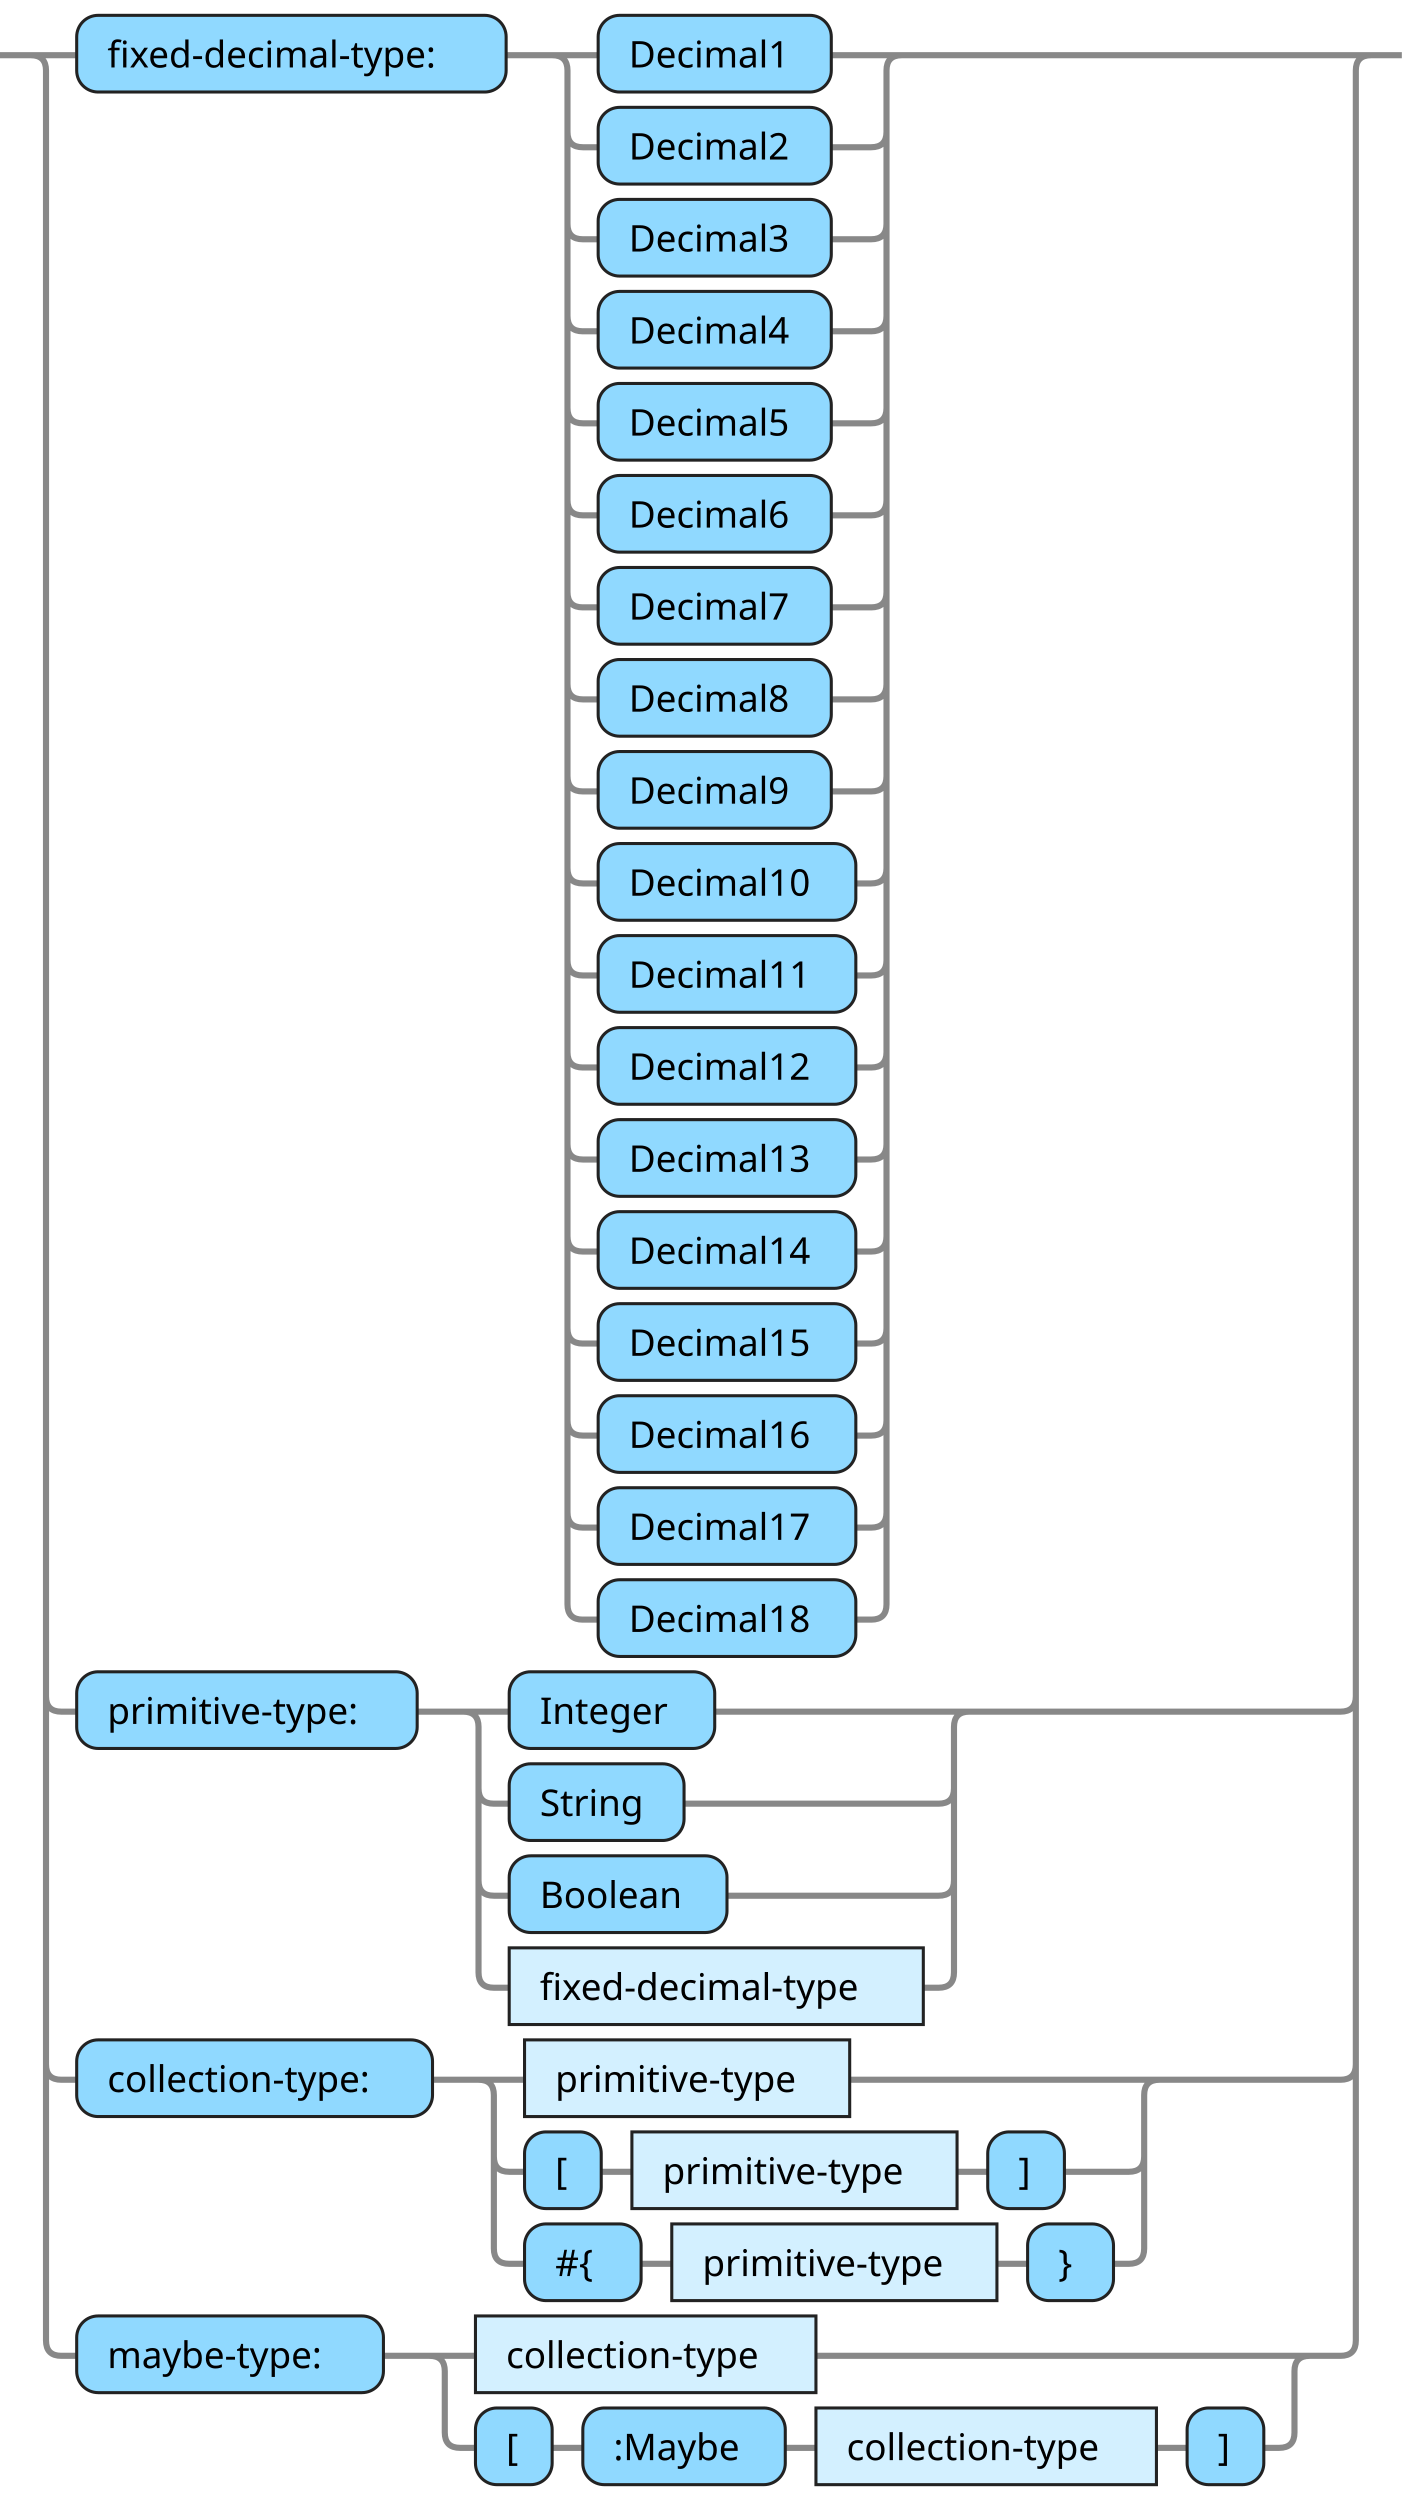
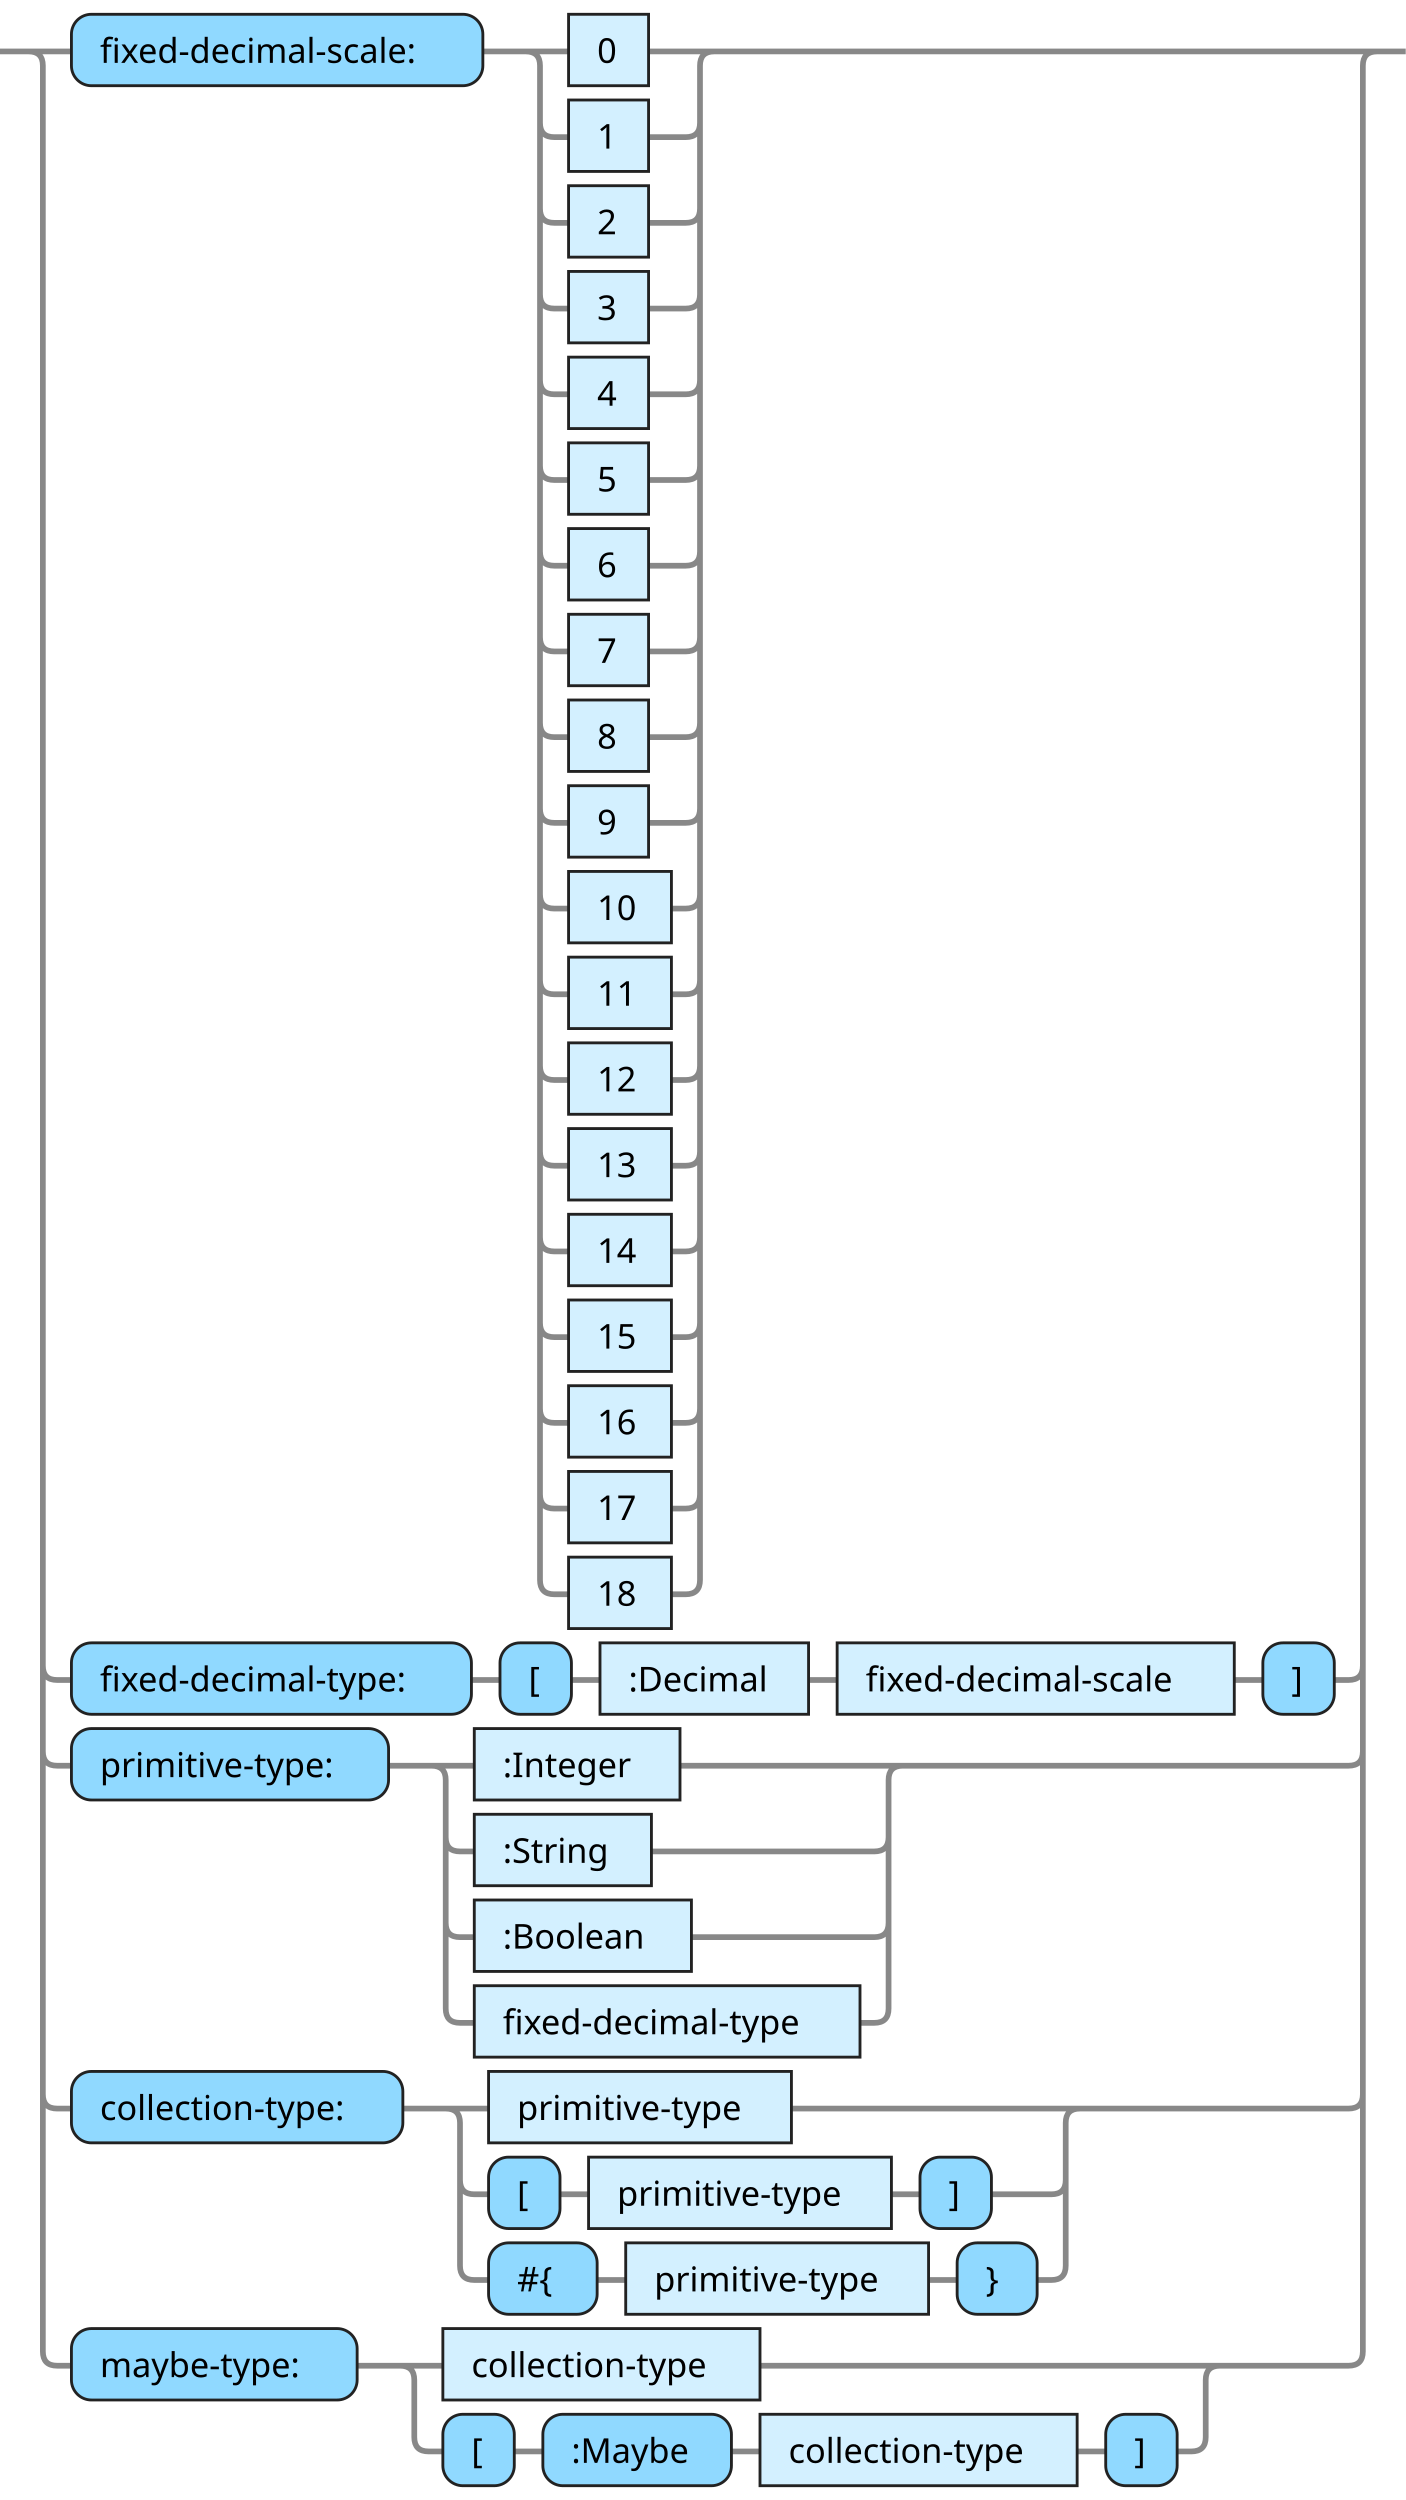
- <svg xmlns="http://www.w3.org/2000/svg" xmlns:xlink="http://www.w3.org/1999/xlink" version="1.1" width="457" height="815" viewbox="0 0 457 815">
+ <svg xmlns="http://www.w3.org/2000/svg" xmlns:xlink="http://www.w3.org/1999/xlink" version="1.1" width="492" height="875" viewbox="0 0 492 875">
  <defs>
    <style type="text/css">.c{fill: none; stroke: #888888; stroke-width: 2px;}.j{fill:#000000;font-family:Verdana,Sans-serif;font-size:12px;}.l{fill:#90d9ff;stroke:#222222;}.r{fill:#d3f0ff;stroke:#222222;}</style>
  </defs>
-   <path class="c" d="M0 18h25m140 0h30m76 0h28m-114 25q0 5 5 5h5m76 0h13q5 0 5-5m-104 30q0 5 5 5h5m76 0h13q5 0 5-5m-104 30q0 5 5 5h5m76 0h13q5 0 5-5m-104 30q0 5 5 5h5m76 0h13q5 0 5-5m-104 30q0 5 5 5h5m76 0h13q5 0 5-5m-104 30q0 5 5 5h5m76 0h13q5 0 5-5m-104 30q0 5 5 5h5m76 0h13q5 0 5-5m-104 30q0 5 5 5h5m76 0h13q5 0 5-5m-104 30q0 5 5 5h5m84 0h5q5 0 5-5m-104 30q0 5 5 5h5m84 0h5q5 0 5-5m-104 30q0 5 5 5h5m84 0h5q5 0 5-5m-104 30q0 5 5 5h5m84 0h5q5 0 5-5m-104 30q0 5 5 5h5m84 0h5q5 0 5-5m-104 30q0 5 5 5h5m84 0h5q5 0 5-5m-104 30q0 5 5 5h5m84 0h5q5 0 5-5m-104 30q0 5 5 5h5m84 0h5q5 0 5-5m-109-475q5 0 5 5v500q0 5 5 5h5m84 0h5q5 0 5-5v-500q0-5 5-5m5 0h153m-437 535q0 5 5 5h5m111 0h30m67 0h88m-165 25q0 5 5 5h5m57 0h83q5 0 5-5m-155 30q0 5 5 5h5m71 0h69q5 0 5-5m-160-55q5 0 5 5v80q0 5 5 5h5m135 0h5q5 0 5-5v-80q0-5 5-5m5 0h116q5 0 5-5m-427 120q0 5 5 5h5m116 0h30m106 0h106m-222 25q0 5 5 5h5m25 0h10m106 0h10m25 0h21q5 0 5-5m-217-25q5 0 5 5v50q0 5 5 5h5m38 0h10m106 0h10m28 0h5q5 0 5-5v-50q0-5 5-5m5 0h54q5 0 5-5m-432-655q5 0 5 5v740q0 5 5 5h5m100 0h30m111 0h166m-292 0q5 0 5 5v20q0 5 5 5h5m25 0h10m66 0h10m111 0h10m25 0h5q5 0 5-5v-20q0-5 5-5m5 0h5q5 0 5-5v-740q0-5 5-5m5 0h5" />
-   <rect class="l" x="25" y="5" width="140" height="25" rx="7" />
-   <text class="j" x="35" y="22">fixed-decimal-type:</text>
-   <rect class="l" x="195" y="5" width="76" height="25" rx="7" />
-   <text class="j" x="205" y="22">Decimal1</text>
-   <rect class="l" x="195" y="35" width="76" height="25" rx="7" />
-   <text class="j" x="205" y="52">Decimal2</text>
-   <rect class="l" x="195" y="65" width="76" height="25" rx="7" />
-   <text class="j" x="205" y="82">Decimal3</text>
-   <rect class="l" x="195" y="95" width="76" height="25" rx="7" />
-   <text class="j" x="205" y="112">Decimal4</text>
-   <rect class="l" x="195" y="125" width="76" height="25" rx="7" />
-   <text class="j" x="205" y="142">Decimal5</text>
-   <rect class="l" x="195" y="155" width="76" height="25" rx="7" />
-   <text class="j" x="205" y="172">Decimal6</text>
-   <rect class="l" x="195" y="185" width="76" height="25" rx="7" />
-   <text class="j" x="205" y="202">Decimal7</text>
-   <rect class="l" x="195" y="215" width="76" height="25" rx="7" />
-   <text class="j" x="205" y="232">Decimal8</text>
-   <rect class="l" x="195" y="245" width="76" height="25" rx="7" />
-   <text class="j" x="205" y="262">Decimal9</text>
-   <rect class="l" x="195" y="275" width="84" height="25" rx="7" />
-   <text class="j" x="205" y="292">Decimal10</text>
-   <rect class="l" x="195" y="305" width="84" height="25" rx="7" />
-   <text class="j" x="205" y="322">Decimal11</text>
-   <rect class="l" x="195" y="335" width="84" height="25" rx="7" />
-   <text class="j" x="205" y="352">Decimal12</text>
-   <rect class="l" x="195" y="365" width="84" height="25" rx="7" />
-   <text class="j" x="205" y="382">Decimal13</text>
-   <rect class="l" x="195" y="395" width="84" height="25" rx="7" />
-   <text class="j" x="205" y="412">Decimal14</text>
-   <rect class="l" x="195" y="425" width="84" height="25" rx="7" />
-   <text class="j" x="205" y="442">Decimal15</text>
-   <rect class="l" x="195" y="455" width="84" height="25" rx="7" />
-   <text class="j" x="205" y="472">Decimal16</text>
-   <rect class="l" x="195" y="485" width="84" height="25" rx="7" />
-   <text class="j" x="205" y="502">Decimal17</text>
-   <rect class="l" x="195" y="515" width="84" height="25" rx="7" />
-   <text class="j" x="205" y="532">Decimal18</text>
-   <rect class="l" x="25" y="545" width="111" height="25" rx="7" />
-   <text class="j" x="35" y="562">primitive-type:</text>
-   <rect class="l" x="166" y="545" width="67" height="25" rx="7" />
-   <text class="j" x="176" y="562">Integer</text>
-   <rect class="l" x="166" y="575" width="57" height="25" rx="7" />
-   <text class="j" x="176" y="592">String</text>
-   <rect class="l" x="166" y="605" width="71" height="25" rx="7" />
-   <text class="j" x="176" y="622">Boolean</text>
+   <path class="c" d="M0 18h25m144 0h30m28 0h28m-66 25q0 5 5 5h5m28 0h13q5 0 5-5m-56 30q0 5 5 5h5m28 0h13q5 0 5-5m-56 30q0 5 5 5h5m28 0h13q5 0 5-5m-56 30q0 5 5 5h5m28 0h13q5 0 5-5m-56 30q0 5 5 5h5m28 0h13q5 0 5-5m-56 30q0 5 5 5h5m28 0h13q5 0 5-5m-56 30q0 5 5 5h5m28 0h13q5 0 5-5m-56 30q0 5 5 5h5m28 0h13q5 0 5-5m-56 30q0 5 5 5h5m28 0h13q5 0 5-5m-56 30q0 5 5 5h5m36 0h5q5 0 5-5m-56 30q0 5 5 5h5m36 0h5q5 0 5-5m-56 30q0 5 5 5h5m36 0h5q5 0 5-5m-56 30q0 5 5 5h5m36 0h5q5 0 5-5m-56 30q0 5 5 5h5m36 0h5q5 0 5-5m-56 30q0 5 5 5h5m36 0h5q5 0 5-5m-56 30q0 5 5 5h5m36 0h5q5 0 5-5m-56 30q0 5 5 5h5m36 0h5q5 0 5-5m-61-505q5 0 5 5v530q0 5 5 5h5m36 0h5q5 0 5-5v-530q0-5 5-5m5 0h232m-472 565q0 5 5 5h5m140 0h10m25 0h10m73 0h10m139 0h10m25 0h5q5 0 5-5m-462 30q0 5 5 5h5m111 0h30m72 0h83m-165 25q0 5 5 5h5m62 0h78q5 0 5-5m-155 30q0 5 5 5h5m76 0h64q5 0 5-5m-160-55q5 0 5 5v80q0 5 5 5h5m135 0h5q5 0 5-5v-80q0-5 5-5m5 0h151q5 0 5-5m-462 120q0 5 5 5h5m116 0h30m106 0h106m-222 25q0 5 5 5h5m25 0h10m106 0h10m25 0h21q5 0 5-5m-217-25q5 0 5 5v50q0 5 5 5h5m38 0h10m106 0h10m28 0h5q5 0 5-5v-50q0-5 5-5m5 0h89q5 0 5-5m-467-715q5 0 5 5v800q0 5 5 5h5m100 0h30m111 0h166m-292 0q5 0 5 5v20q0 5 5 5h5m25 0h10m66 0h10m111 0h10m25 0h5q5 0 5-5v-20q0-5 5-5m5 0h40q5 0 5-5v-800q0-5 5-5m5 0h5" />
+   <rect class="l" x="25" y="5" width="144" height="25" rx="7" />
+   <text class="j" x="35" y="22">fixed-decimal-scale:</text>
+   <a xlink:href="#0">
+     <rect class="r" x="199" y="5" width="28" height="25" />
+     <text class="j" x="209" y="22">0</text>
+   </a>
+   <a xlink:href="#1">
+     <rect class="r" x="199" y="35" width="28" height="25" />
+     <text class="j" x="209" y="52">1</text>
+   </a>
+   <a xlink:href="#2">
+     <rect class="r" x="199" y="65" width="28" height="25" />
+     <text class="j" x="209" y="82">2</text>
+   </a>
+   <a xlink:href="#3">
+     <rect class="r" x="199" y="95" width="28" height="25" />
+     <text class="j" x="209" y="112">3</text>
+   </a>
+   <a xlink:href="#4">
+     <rect class="r" x="199" y="125" width="28" height="25" />
+     <text class="j" x="209" y="142">4</text>
+   </a>
+   <a xlink:href="#5">
+     <rect class="r" x="199" y="155" width="28" height="25" />
+     <text class="j" x="209" y="172">5</text>
+   </a>
+   <a xlink:href="#6">
+     <rect class="r" x="199" y="185" width="28" height="25" />
+     <text class="j" x="209" y="202">6</text>
+   </a>
+   <a xlink:href="#7">
+     <rect class="r" x="199" y="215" width="28" height="25" />
+     <text class="j" x="209" y="232">7</text>
+   </a>
+   <a xlink:href="#8">
+     <rect class="r" x="199" y="245" width="28" height="25" />
+     <text class="j" x="209" y="262">8</text>
+   </a>
+   <a xlink:href="#9">
+     <rect class="r" x="199" y="275" width="28" height="25" />
+     <text class="j" x="209" y="292">9</text>
+   </a>
+   <a xlink:href="#10">
+     <rect class="r" x="199" y="305" width="36" height="25" />
+     <text class="j" x="209" y="322">10</text>
+   </a>
+   <a xlink:href="#11">
+     <rect class="r" x="199" y="335" width="36" height="25" />
+     <text class="j" x="209" y="352">11</text>
+   </a>
+   <a xlink:href="#12">
+     <rect class="r" x="199" y="365" width="36" height="25" />
+     <text class="j" x="209" y="382">12</text>
+   </a>
+   <a xlink:href="#13">
+     <rect class="r" x="199" y="395" width="36" height="25" />
+     <text class="j" x="209" y="412">13</text>
+   </a>
+   <a xlink:href="#14">
+     <rect class="r" x="199" y="425" width="36" height="25" />
+     <text class="j" x="209" y="442">14</text>
+   </a>
+   <a xlink:href="#15">
+     <rect class="r" x="199" y="455" width="36" height="25" />
+     <text class="j" x="209" y="472">15</text>
+   </a>
+   <a xlink:href="#16">
+     <rect class="r" x="199" y="485" width="36" height="25" />
+     <text class="j" x="209" y="502">16</text>
+   </a>
+   <a xlink:href="#17">
+     <rect class="r" x="199" y="515" width="36" height="25" />
+     <text class="j" x="209" y="532">17</text>
+   </a>
+   <a xlink:href="#18">
+     <rect class="r" x="199" y="545" width="36" height="25" />
+     <text class="j" x="209" y="562">18</text>
+   </a>
+   <rect class="l" x="25" y="575" width="140" height="25" rx="7" />
+   <text class="j" x="35" y="592">fixed-decimal-type:</text>
+   <rect class="l" x="175" y="575" width="25" height="25" rx="7" />
+   <text class="j" x="185" y="592">[</text>
+   <a xlink:href="#:Decimal">
+     <rect class="r" x="210" y="575" width="73" height="25" />
+     <text class="j" x="220" y="592">:Decimal</text>
+   </a>
+   <a xlink:href="#fixed-decimal-scale">
+     <rect class="r" x="293" y="575" width="139" height="25" />
+     <text class="j" x="303" y="592">fixed-decimal-scale</text>
+   </a>
+   <rect class="l" x="442" y="575" width="25" height="25" rx="7" />
+   <text class="j" x="452" y="592">]</text>
+   <rect class="l" x="25" y="605" width="111" height="25" rx="7" />
+   <text class="j" x="35" y="622">primitive-type:</text>
+   <a xlink:href="#:Integer">
+     <rect class="r" x="166" y="605" width="72" height="25" />
+     <text class="j" x="176" y="622">:Integer</text>
+   </a>
+   <a xlink:href="#:String">
+     <rect class="r" x="166" y="635" width="62" height="25" />
+     <text class="j" x="176" y="652">:String</text>
+   </a>
+   <a xlink:href="#:Boolean">
+     <rect class="r" x="166" y="665" width="76" height="25" />
+     <text class="j" x="176" y="682">:Boolean</text>
+   </a>
  <a xlink:href="#fixed-decimal-type">
-     <rect class="r" x="166" y="635" width="135" height="25" />
-     <text class="j" x="176" y="652">fixed-decimal-type</text>
+     <rect class="r" x="166" y="695" width="135" height="25" />
+     <text class="j" x="176" y="712">fixed-decimal-type</text>
  </a>
-   <rect class="l" x="25" y="665" width="116" height="25" rx="7" />
-   <text class="j" x="35" y="682">collection-type:</text>
+   <rect class="l" x="25" y="725" width="116" height="25" rx="7" />
+   <text class="j" x="35" y="742">collection-type:</text>
  <a xlink:href="#primitive-type">
-     <rect class="r" x="171" y="665" width="106" height="25" />
-     <text class="j" x="181" y="682">primitive-type</text>
+     <rect class="r" x="171" y="725" width="106" height="25" />
+     <text class="j" x="181" y="742">primitive-type</text>
  </a>
-   <rect class="l" x="171" y="695" width="25" height="25" rx="7" />
-   <text class="j" x="181" y="712">[</text>
+   <rect class="l" x="171" y="755" width="25" height="25" rx="7" />
+   <text class="j" x="181" y="772">[</text>
  <a xlink:href="#primitive-type">
-     <rect class="r" x="206" y="695" width="106" height="25" />
-     <text class="j" x="216" y="712">primitive-type</text>
+     <rect class="r" x="206" y="755" width="106" height="25" />
+     <text class="j" x="216" y="772">primitive-type</text>
  </a>
-   <rect class="l" x="322" y="695" width="25" height="25" rx="7" />
-   <text class="j" x="332" y="712">]</text>
-   <rect class="l" x="171" y="725" width="38" height="25" rx="7" />
-   <text class="j" x="181" y="742">#{</text>
+   <rect class="l" x="322" y="755" width="25" height="25" rx="7" />
+   <text class="j" x="332" y="772">]</text>
+   <rect class="l" x="171" y="785" width="38" height="25" rx="7" />
+   <text class="j" x="181" y="802">#{</text>
  <a xlink:href="#primitive-type">
-     <rect class="r" x="219" y="725" width="106" height="25" />
-     <text class="j" x="229" y="742">primitive-type</text>
+     <rect class="r" x="219" y="785" width="106" height="25" />
+     <text class="j" x="229" y="802">primitive-type</text>
  </a>
-   <rect class="l" x="335" y="725" width="28" height="25" rx="7" />
-   <text class="j" x="345" y="742">}</text>
-   <rect class="l" x="25" y="755" width="100" height="25" rx="7" />
-   <text class="j" x="35" y="772">maybe-type:</text>
+   <rect class="l" x="335" y="785" width="28" height="25" rx="7" />
+   <text class="j" x="345" y="802">}</text>
+   <rect class="l" x="25" y="815" width="100" height="25" rx="7" />
+   <text class="j" x="35" y="832">maybe-type:</text>
  <a xlink:href="#collection-type">
-     <rect class="r" x="155" y="755" width="111" height="25" />
-     <text class="j" x="165" y="772">collection-type</text>
+     <rect class="r" x="155" y="815" width="111" height="25" />
+     <text class="j" x="165" y="832">collection-type</text>
  </a>
-   <rect class="l" x="155" y="785" width="25" height="25" rx="7" />
-   <text class="j" x="165" y="802">[</text>
-   <rect class="l" x="190" y="785" width="66" height="25" rx="7" />
-   <text class="j" x="200" y="802">:Maybe</text>
+   <rect class="l" x="155" y="845" width="25" height="25" rx="7" />
+   <text class="j" x="165" y="862">[</text>
+   <rect class="l" x="190" y="845" width="66" height="25" rx="7" />
+   <text class="j" x="200" y="862">:Maybe</text>
  <a xlink:href="#collection-type">
-     <rect class="r" x="266" y="785" width="111" height="25" />
-     <text class="j" x="276" y="802">collection-type</text>
+     <rect class="r" x="266" y="845" width="111" height="25" />
+     <text class="j" x="276" y="862">collection-type</text>
  </a>
-   <rect class="l" x="387" y="785" width="25" height="25" rx="7" />
-   <text class="j" x="397" y="802">]</text>
+   <rect class="l" x="387" y="845" width="25" height="25" rx="7" />
+   <text class="j" x="397" y="862">]</text>
</svg>
